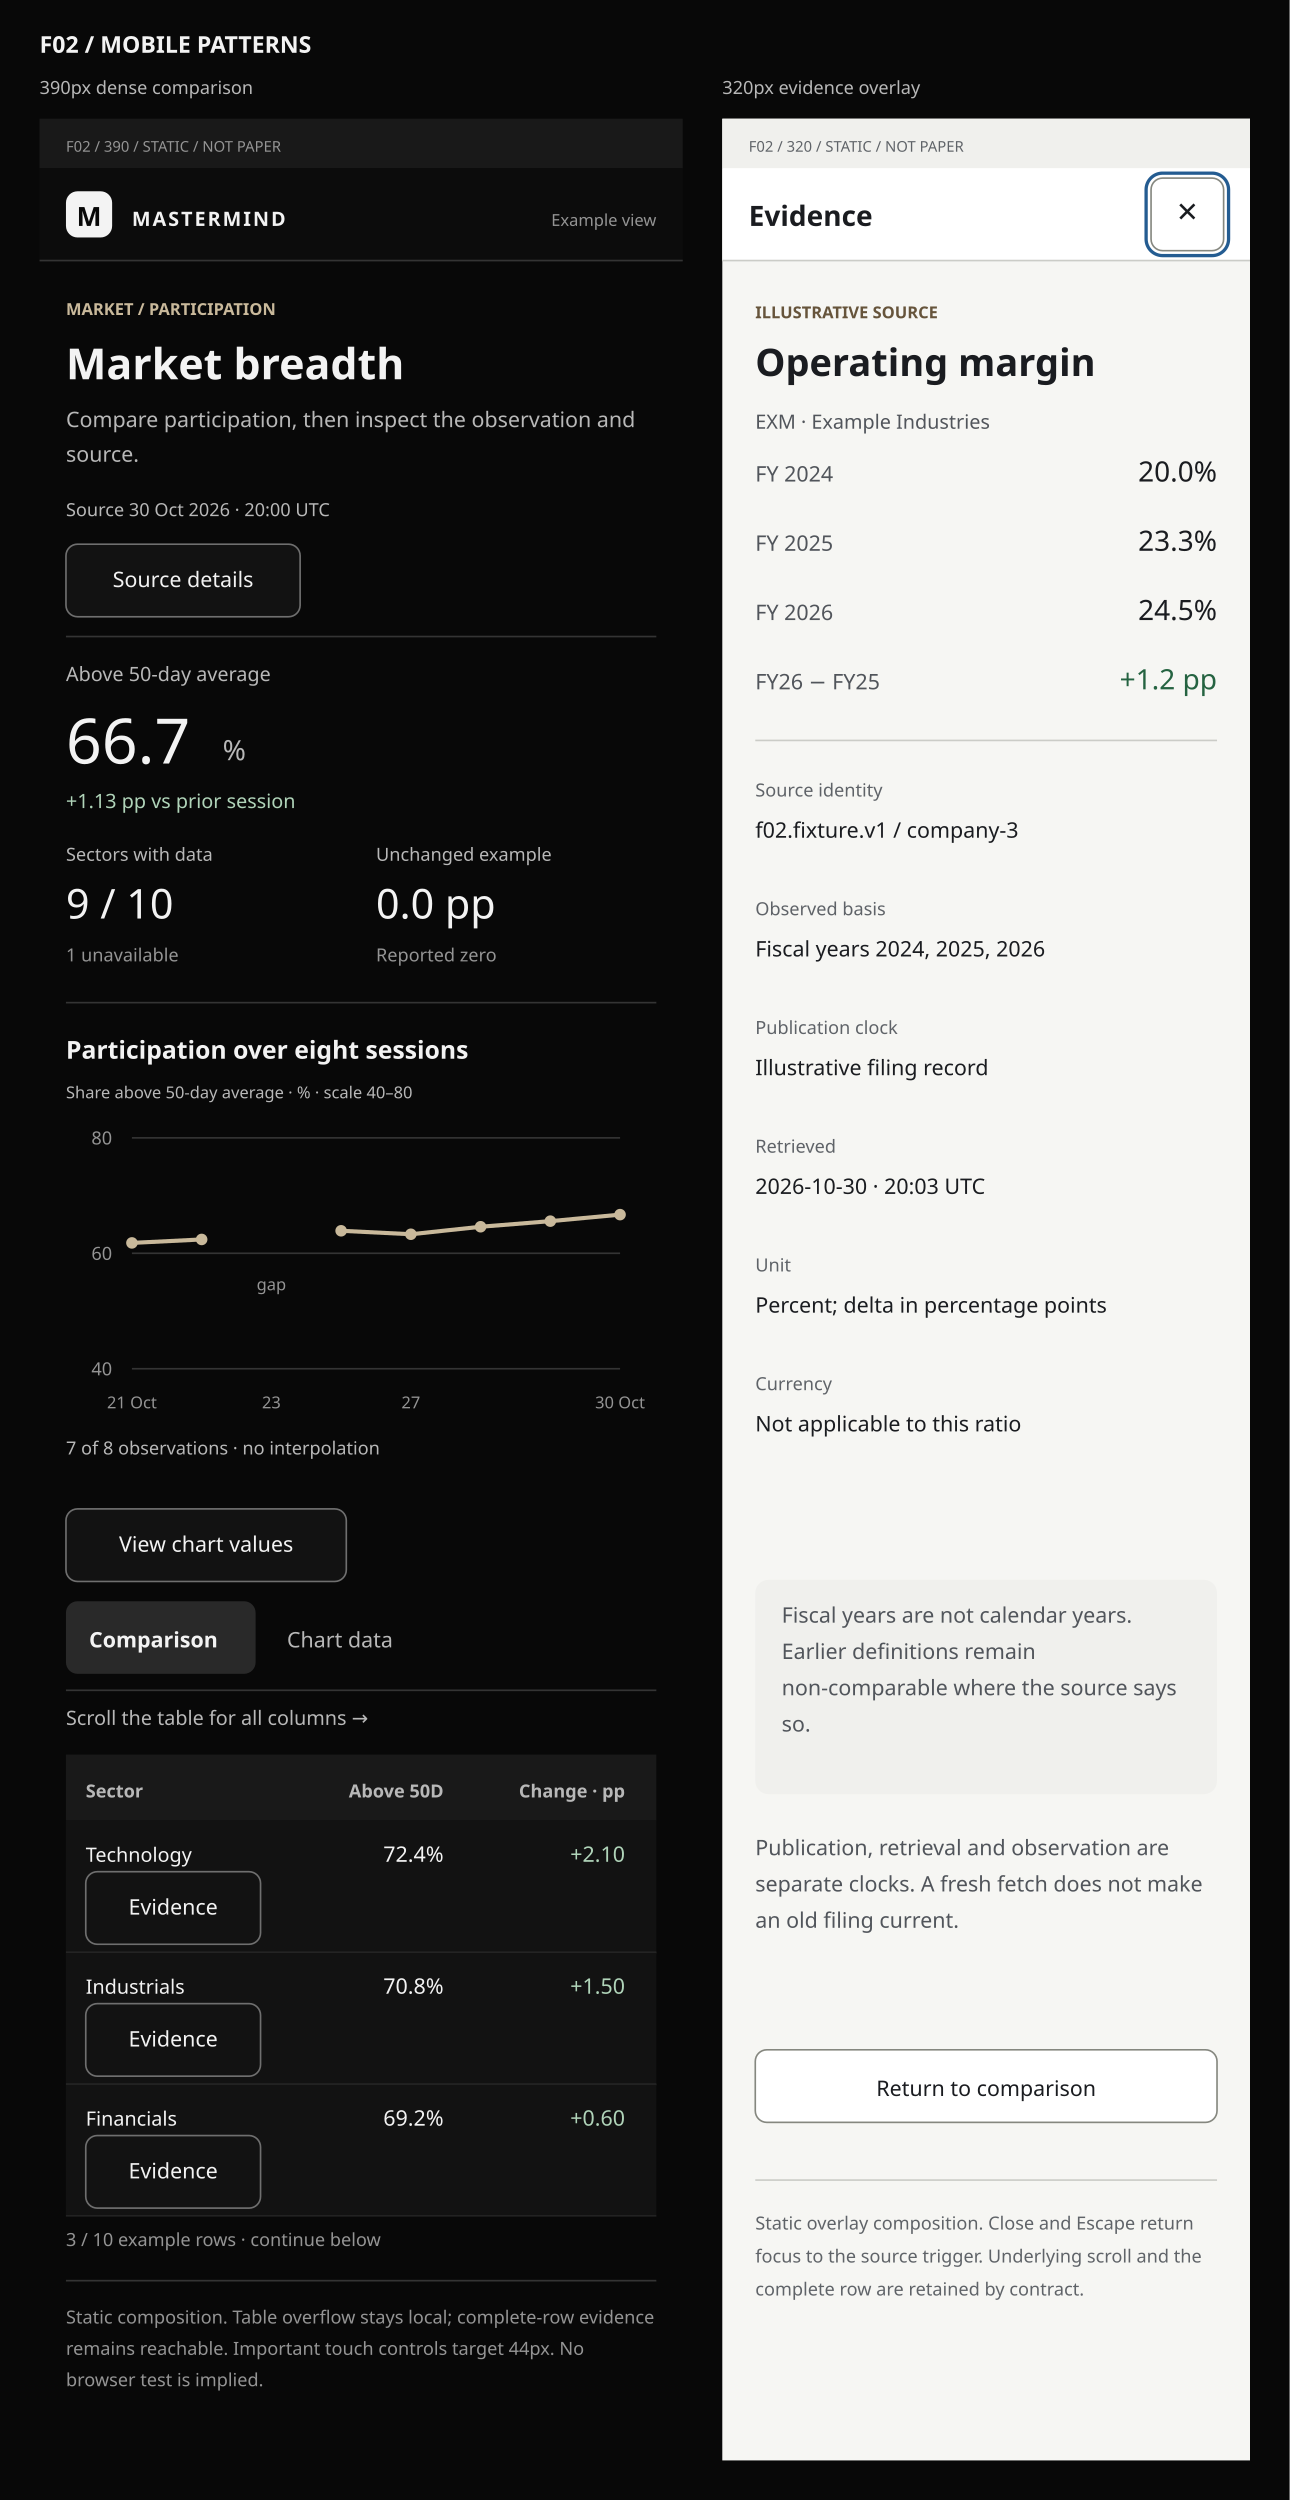
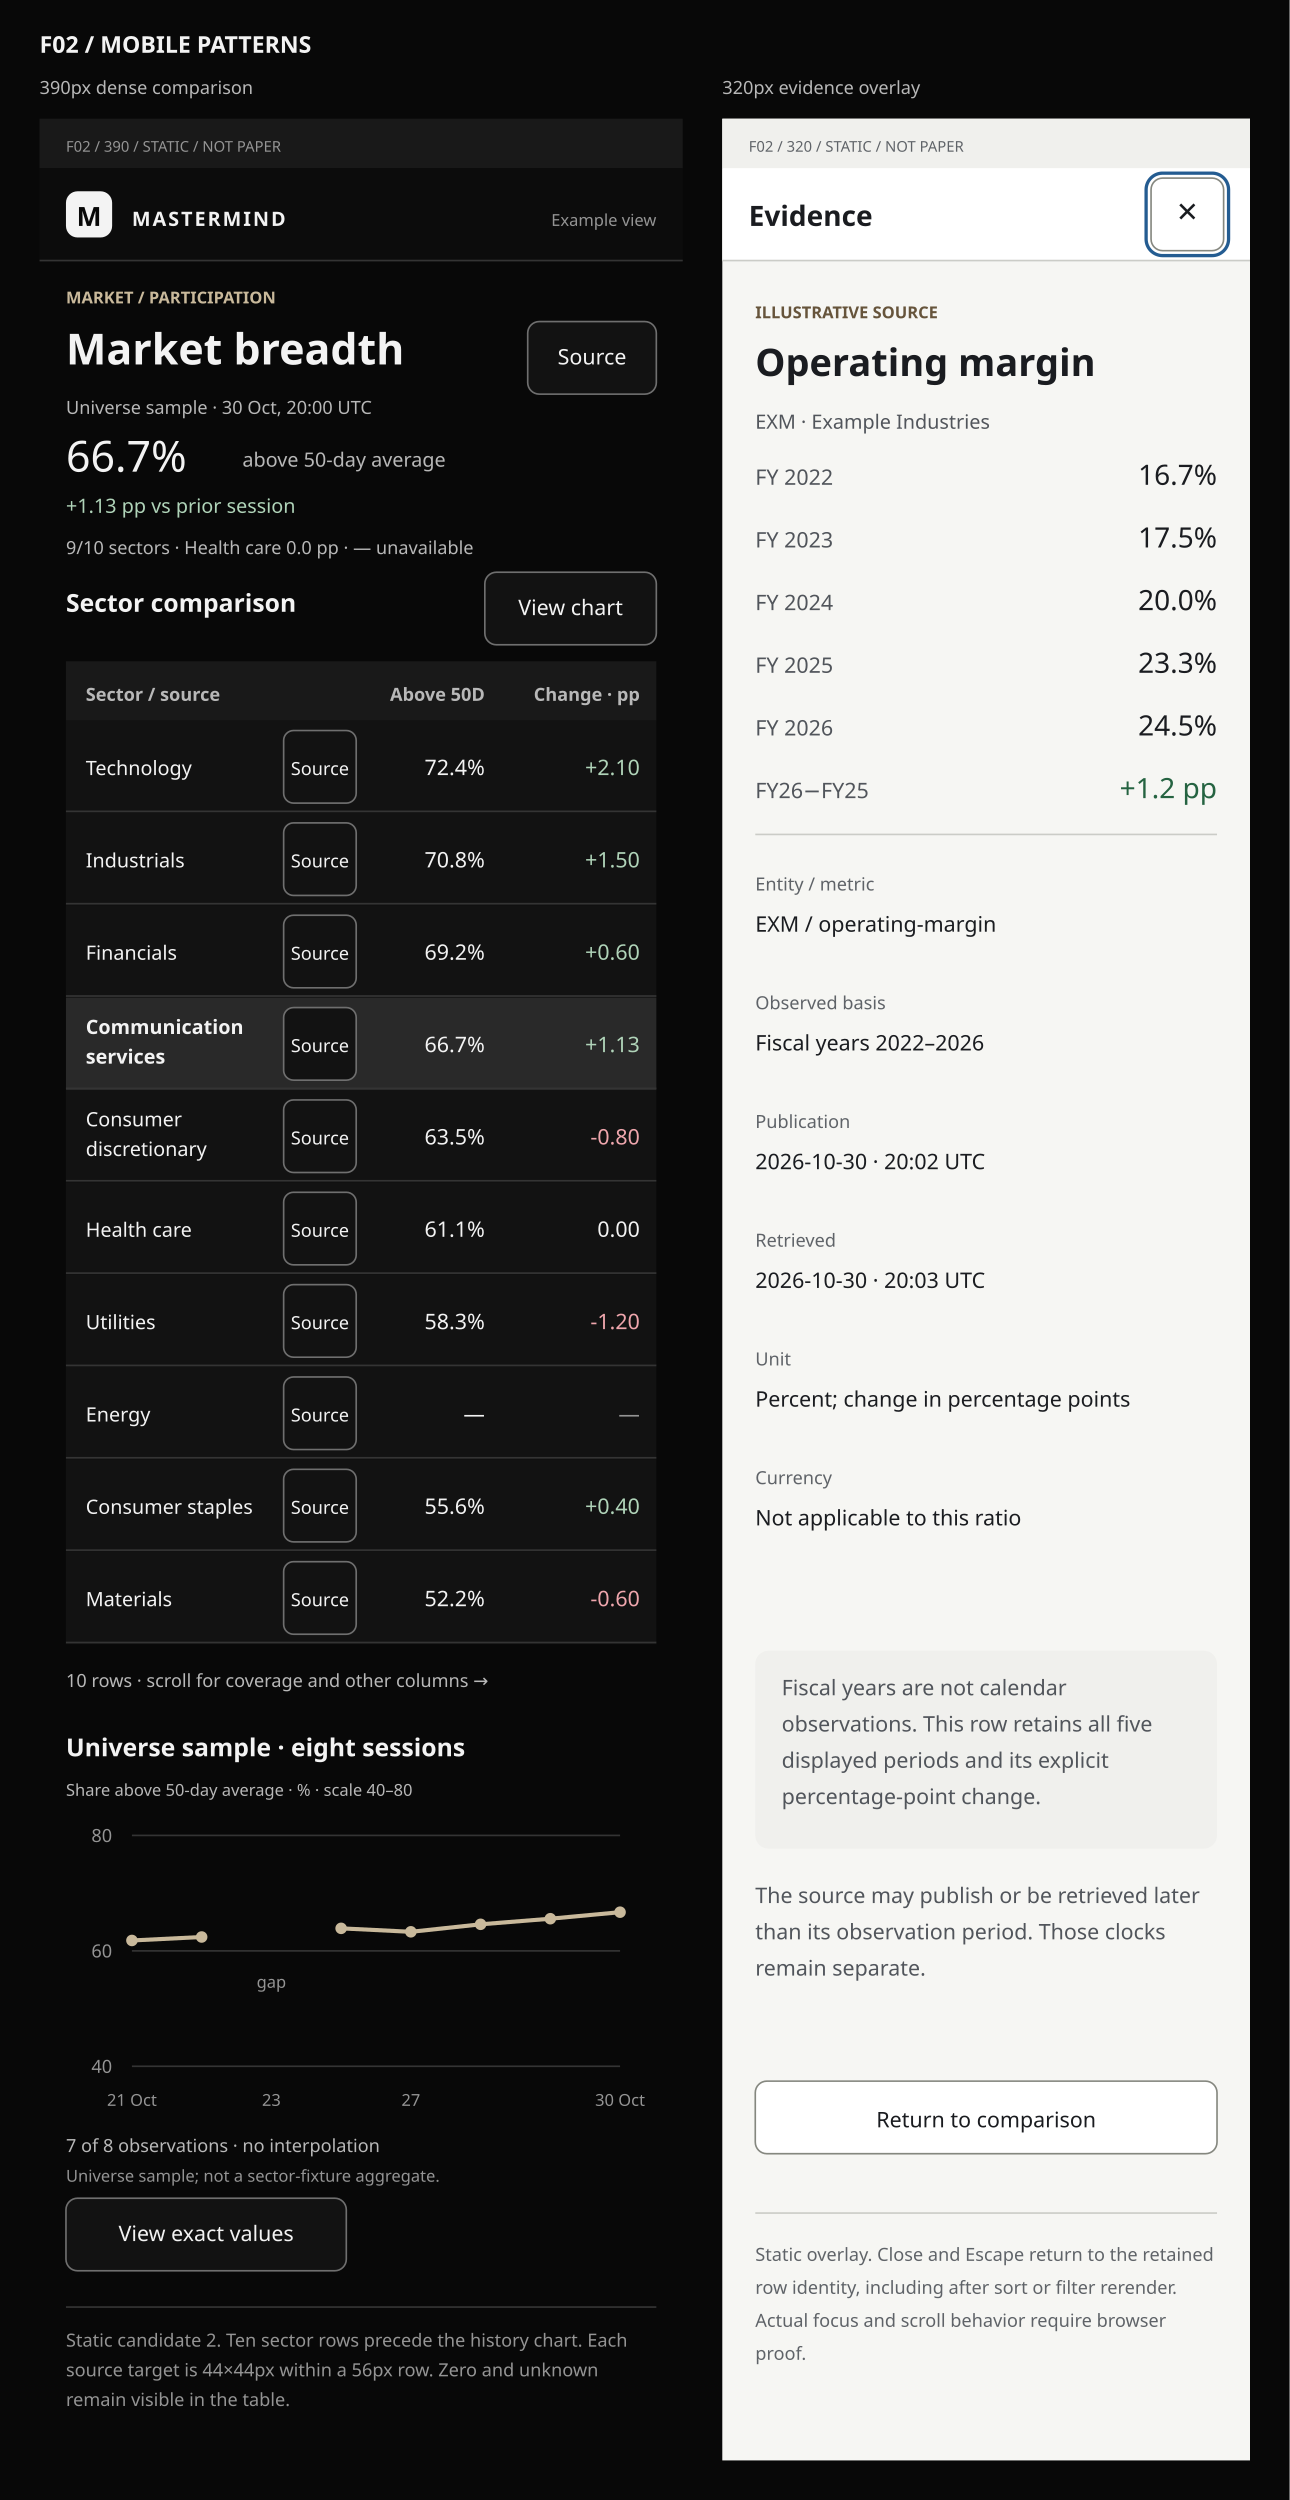
<svg xmlns="http://www.w3.org/2000/svg" width="782" height="1516" viewBox="0 0 782 1516" role="img" aria-labelledby="title desc" lang="en">
  <rect x="0" y="0" width="782" height="1516" rx="0" fill="#080808" />
  <text x="24" y="32" fill="#f3f3f3" font-size="14" font-weight="650" text-anchor="start" font-family="Noto Sans, DejaVu Sans, Arial, sans-serif">F02 / MOBILE PATTERNS</text>
  <text x="24" y="57" fill="#b8b8b8" font-size="11" font-weight="400" text-anchor="start" font-family="Noto Sans, DejaVu Sans, Arial, sans-serif">390px dense comparison</text>
  <text x="438" y="57" fill="#b8b8b8" font-size="11" font-weight="400" text-anchor="start" font-family="Noto Sans, DejaVu Sans, Arial, sans-serif">320px evidence overlay</text>
  <g transform="translate(24,72)">
    <rect x="0" y="0" width="390" height="1420" rx="0" fill="#080808" />
    <rect x="0" y="0" width="390" height="30" rx="0" fill="#191919" />
    <text x="16" y="20" fill="#949494" font-size="9" font-weight="400" text-anchor="start" font-family="Noto Sans, DejaVu Sans, Arial, sans-serif">F02 / 390 / STATIC / NOT PAPER</text>
    <rect x="0" y="30" width="390" height="56" rx="0" fill="#0c0c0c" />
    <rect x="16" y="44" width="28" height="28" rx="7" fill="#f3f3f3" />
    <text x="30" y="65" fill="#080808" font-size="16" font-weight="650" text-anchor="middle" font-family="Noto Sans, DejaVu Sans, Arial, sans-serif">M</text>
    <text x="56" y="65" fill="#f3f3f3" font-size="12" font-weight="650" text-anchor="start" font-family="Noto Sans, DejaVu Sans, Arial, sans-serif" letter-spacing="1.2">MASTERMIND</text>
    <text x="374" y="65" fill="#949494" font-size="10" font-weight="400" text-anchor="end" font-family="Noto Sans, DejaVu Sans, Arial, sans-serif">Example view</text>
    <line x1="0" y1="86" x2="390" y2="86" stroke="#343434" stroke-width="1" />
-     <text x="16" y="119" fill="#c9b99b" font-size="10" font-weight="650" text-anchor="start" font-family="Noto Sans, DejaVu Sans, Arial, sans-serif">MARKET / PARTICIPATION</text>
-     <text x="16" y="158" fill="#f3f3f3" font-size="26" font-weight="650" text-anchor="start" font-family="Noto Sans, DejaVu Sans, Arial, sans-serif">Market breadth</text>
-     <text x="16" y="187" fill="#b8b8b8" font-size="13" font-weight="400" text-anchor="start" font-family="Noto Sans, DejaVu Sans, Arial, sans-serif">Compare participation, then inspect the observation and</text>
-     <text x="16" y="208" fill="#b8b8b8" font-size="13" font-weight="400" text-anchor="start" font-family="Noto Sans, DejaVu Sans, Arial, sans-serif">source.</text>
-     <text x="16" y="241" fill="#b8b8b8" font-size="11" font-weight="400" text-anchor="start" font-family="Noto Sans, DejaVu Sans, Arial, sans-serif">Source  30 Oct 2026 · 20:00 UTC</text>
-     <rect x="16" y="258" width="142" height="44" rx="7" fill="#121212" stroke="#6f6f6f" stroke-width="1" />
-     <text x="87.0" y="284.0" fill="#f3f3f3" font-size="13" font-weight="400" text-anchor="middle" font-family="Noto Sans, DejaVu Sans, Arial, sans-serif">Source details</text>
-     <line x1="16" y1="314" x2="374" y2="314" stroke="#343434" stroke-width="1" />
-     <text x="16" y="341" fill="#b8b8b8" font-size="12" font-weight="400" text-anchor="start" font-family="Noto Sans, DejaVu Sans, Arial, sans-serif">Above 50-day average</text>
-     <text x="16" y="391" fill="#f3f3f3" font-size="38" font-weight="400" text-anchor="start" font-family="Noto Sans, DejaVu Sans, Arial, sans-serif">66.7</text>
-     <text x="111" y="389" fill="#b8b8b8" font-size="17" font-weight="400" text-anchor="start" font-family="Noto Sans, DejaVu Sans, Arial, sans-serif">%</text>
-     <text x="16" y="418" fill="#b0d4b9" font-size="12" font-weight="400" text-anchor="start" font-family="Noto Sans, DejaVu Sans, Arial, sans-serif">+1.13 pp vs prior session</text>
-     <text x="16" y="450" fill="#b8b8b8" font-size="11" font-weight="400" text-anchor="start" font-family="Noto Sans, DejaVu Sans, Arial, sans-serif">Sectors with data</text>
-     <text x="204" y="450" fill="#b8b8b8" font-size="11" font-weight="400" text-anchor="start" font-family="Noto Sans, DejaVu Sans, Arial, sans-serif">Unchanged example</text>
-     <text x="16" y="485" fill="#f3f3f3" font-size="25" font-weight="400" text-anchor="start" font-family="Noto Sans, DejaVu Sans, Arial, sans-serif">9 / 10</text>
-     <text x="204" y="485" fill="#f3f3f3" font-size="25" font-weight="400" text-anchor="start" font-family="Noto Sans, DejaVu Sans, Arial, sans-serif">0.0 pp</text>
-     <text x="16" y="511" fill="#949494" font-size="11" font-weight="400" text-anchor="start" font-family="Noto Sans, DejaVu Sans, Arial, sans-serif">1 unavailable</text>
-     <text x="204" y="511" fill="#949494" font-size="11" font-weight="400" text-anchor="start" font-family="Noto Sans, DejaVu Sans, Arial, sans-serif">Reported zero</text>
-     <line x1="16" y1="536" x2="374" y2="536" stroke="#343434" stroke-width="1" />
-     <text x="16" y="570" fill="#f3f3f3" font-size="15" font-weight="650" text-anchor="start" font-family="Noto Sans, DejaVu Sans, Arial, sans-serif">Participation over eight sessions</text>
-     <text x="16" y="594" fill="#b8b8b8" font-size="10" font-weight="400" text-anchor="start" font-family="Noto Sans, DejaVu Sans, Arial, sans-serif">Share above 50-day average · % · scale 40–80</text>
-     <line x1="56" y1="758.0" x2="352" y2="758.0" stroke="#343434" stroke-width="1" />
-     <text x="44" y="762.0" fill="#949494" font-size="11" font-weight="400" text-anchor="end" font-family="Noto Sans, DejaVu Sans, Arial, sans-serif">40</text>
-     <line x1="56" y1="688.0" x2="352" y2="688.0" stroke="#343434" stroke-width="1" />
-     <text x="44" y="692.0" fill="#949494" font-size="11" font-weight="400" text-anchor="end" font-family="Noto Sans, DejaVu Sans, Arial, sans-serif">60</text>
-     <line x1="56" y1="618.0" x2="352" y2="618.0" stroke="#343434" stroke-width="1" />
-     <text x="44" y="622.0" fill="#949494" font-size="11" font-weight="400" text-anchor="end" font-family="Noto Sans, DejaVu Sans, Arial, sans-serif">80</text>
-     <circle cx="56.0" cy="681.7" r="3.5" fill="#c9b99b" />
-     <line x1="56.0" y1="681.7" x2="98.286" y2="679.6" stroke="#c9b99b" stroke-width="2.5" />
-     <circle cx="98.286" cy="679.6" r="3.5" fill="#c9b99b" />
-     <text x="140.571" y="710.4" fill="#949494" font-size="10" font-weight="400" text-anchor="middle" font-family="Noto Sans, DejaVu Sans, Arial, sans-serif">gap</text>
-     <circle cx="182.857" cy="674.35" r="3.5" fill="#c9b99b" />
-     <line x1="182.857" y1="674.35" x2="225.143" y2="676.45" stroke="#c9b99b" stroke-width="2.5" />
-     <circle cx="225.143" cy="676.45" r="3.5" fill="#c9b99b" />
-     <line x1="225.143" y1="676.45" x2="267.429" y2="671.9" stroke="#c9b99b" stroke-width="2.5" />
-     <circle cx="267.429" cy="671.9" r="3.5" fill="#c9b99b" />
-     <line x1="267.429" y1="671.9" x2="309.714" y2="668.505" stroke="#c9b99b" stroke-width="2.5" />
-     <circle cx="309.714" cy="668.505" r="3.5" fill="#c9b99b" />
-     <line x1="309.714" y1="668.505" x2="352.0" y2="664.55" stroke="#c9b99b" stroke-width="2.5" />
-     <circle cx="352.0" cy="664.55" r="3.5" fill="#c9b99b" />
-     <text x="56.0" y="782" fill="#949494" font-size="10" font-weight="400" text-anchor="middle" font-family="Noto Sans, DejaVu Sans, Arial, sans-serif">21 Oct</text>
-     <text x="140.571" y="782" fill="#949494" font-size="10" font-weight="400" text-anchor="middle" font-family="Noto Sans, DejaVu Sans, Arial, sans-serif">23</text>
-     <text x="225.143" y="782" fill="#949494" font-size="10" font-weight="400" text-anchor="middle" font-family="Noto Sans, DejaVu Sans, Arial, sans-serif">27</text>
-     <text x="352.0" y="782" fill="#949494" font-size="10" font-weight="400" text-anchor="middle" font-family="Noto Sans, DejaVu Sans, Arial, sans-serif">30 Oct</text>
-     <text x="16" y="810" fill="#b8b8b8" font-size="11" font-weight="400" text-anchor="start" font-family="Noto Sans, DejaVu Sans, Arial, sans-serif">7 of 8 observations · no interpolation</text>
-     <rect x="16" y="843" width="170" height="44" rx="7" fill="#121212" stroke="#6f6f6f" stroke-width="1" />
-     <text x="101.0" y="869.0" fill="#f3f3f3" font-size="13" font-weight="400" text-anchor="middle" font-family="Noto Sans, DejaVu Sans, Arial, sans-serif">View chart values</text>
-     <rect x="16" y="899" width="115" height="44" rx="7" fill="#292929" />
-     <text x="30" y="927.0" fill="#f3f3f3" font-size="13" font-weight="650" text-anchor="start" font-family="Noto Sans, DejaVu Sans, Arial, sans-serif">Comparison</text>
-     <text x="150" y="927.0" fill="#b8b8b8" font-size="13" font-weight="400" text-anchor="start" font-family="Noto Sans, DejaVu Sans, Arial, sans-serif">Chart data</text>
-     <line x1="16" y1="953" x2="374" y2="953" stroke="#343434" stroke-width="1" />
-     <text x="16" y="974" fill="#b8b8b8" font-size="12" font-weight="400" text-anchor="start" font-family="Noto Sans, DejaVu Sans, Arial, sans-serif">Scroll the table for all columns →</text>
+     <text x="16" y="112" fill="#c9b99b" font-size="10" font-weight="650" text-anchor="start" font-family="Noto Sans, DejaVu Sans, Arial, sans-serif">MARKET / PARTICIPATION</text>
+     <text x="16" y="149" fill="#f3f3f3" font-size="26" font-weight="650" text-anchor="start" font-family="Noto Sans, DejaVu Sans, Arial, sans-serif">Market breadth</text>
+     <rect x="296" y="123" width="78" height="44" rx="7" fill="#121212" stroke="#6f6f6f" stroke-width="1" />
+     <text x="335.0" y="149.0" fill="#f3f3f3" font-size="13" font-weight="400" text-anchor="middle" font-family="Noto Sans, DejaVu Sans, Arial, sans-serif">Source</text>
+     <text x="16" y="179" fill="#b8b8b8" font-size="11" font-weight="400" text-anchor="start" font-family="Noto Sans, DejaVu Sans, Arial, sans-serif">Universe sample · 30 Oct, 20:00 UTC</text>
+     <text x="16" y="214" fill="#f3f3f3" font-size="26" font-weight="400" text-anchor="start" font-family="Noto Sans, DejaVu Sans, Arial, sans-serif">66.7%</text>
+     <text x="123" y="211" fill="#b8b8b8" font-size="12" font-weight="400" text-anchor="start" font-family="Noto Sans, DejaVu Sans, Arial, sans-serif">above 50-day average</text>
+     <text x="16" y="239" fill="#b0d4b9" font-size="12" font-weight="400" text-anchor="start" font-family="Noto Sans, DejaVu Sans, Arial, sans-serif">+1.13 pp vs prior session</text>
+     <text x="16" y="264" fill="#b8b8b8" font-size="11" font-weight="400" text-anchor="start" font-family="Noto Sans, DejaVu Sans, Arial, sans-serif">9/10 sectors · Health care 0.0 pp · — unavailable</text>
+     <text x="16" y="299" fill="#f3f3f3" font-size="15" font-weight="650" text-anchor="start" font-family="Noto Sans, DejaVu Sans, Arial, sans-serif">Sector comparison</text>
+     <rect x="270" y="275" width="104" height="44" rx="7" fill="#121212" stroke="#6f6f6f" stroke-width="1" />
+     <text x="322.0" y="301.0" fill="#f3f3f3" font-size="13" font-weight="400" text-anchor="middle" font-family="Noto Sans, DejaVu Sans, Arial, sans-serif">View chart</text>
    <defs>
      <clipPath id="clip-1">
-         <rect x="16" y="992" width="358" height="280" />
+         <rect x="16" y="329" width="358" height="596" />
      </clipPath>
    </defs>
    <g clip-path="url(#clip-1)">
-       <rect x="16" y="992" width="650" height="40" rx="0" fill="#191919" />
-       <text x="28" y="1018" fill="#b8b8b8" font-size="11" font-weight="650" text-anchor="start" font-family="Noto Sans, DejaVu Sans, Arial, sans-serif">Sector</text>
-       <text x="245" y="1018" fill="#b8b8b8" font-size="11" font-weight="650" text-anchor="end" font-family="Noto Sans, DejaVu Sans, Arial, sans-serif">Above 50D</text>
-       <text x="355" y="1018" fill="#b8b8b8" font-size="11" font-weight="650" text-anchor="end" font-family="Noto Sans, DejaVu Sans, Arial, sans-serif">Change · pp</text>
-       <rect x="16" y="1032" width="650" height="80" rx="0" fill="#121212" />
-       <line x1="16" y1="1112" x2="666" y2="1112" stroke="#343434" stroke-width="1" />
-       <text x="28" y="1057" fill="#f3f3f3" font-size="12" font-weight="400" text-anchor="start" font-family="Noto Sans, DejaVu Sans, Arial, sans-serif">Technology</text>
-       <text x="245" y="1057" fill="#f3f3f3" font-size="13" font-weight="400" text-anchor="end" font-family="Noto Sans, DejaVu Sans, Arial, sans-serif">72.4%</text>
-       <text x="355" y="1057" fill="#b0d4b9" font-size="13" font-weight="400" text-anchor="end" font-family="Noto Sans, DejaVu Sans, Arial, sans-serif">+2.10</text>
-       <rect x="28" y="1063" width="106" height="44" rx="7" fill="#121212" stroke="#6f6f6f" stroke-width="1" />
-       <text x="81.0" y="1089.0" fill="#f3f3f3" font-size="13" font-weight="400" text-anchor="middle" font-family="Noto Sans, DejaVu Sans, Arial, sans-serif">Evidence</text>
-       <rect x="16" y="1112" width="650" height="80" rx="0" fill="#121212" />
-       <line x1="16" y1="1192" x2="666" y2="1192" stroke="#343434" stroke-width="1" />
-       <text x="28" y="1137" fill="#f3f3f3" font-size="12" font-weight="400" text-anchor="start" font-family="Noto Sans, DejaVu Sans, Arial, sans-serif">Industrials</text>
-       <text x="245" y="1137" fill="#f3f3f3" font-size="13" font-weight="400" text-anchor="end" font-family="Noto Sans, DejaVu Sans, Arial, sans-serif">70.8%</text>
-       <text x="355" y="1137" fill="#b0d4b9" font-size="13" font-weight="400" text-anchor="end" font-family="Noto Sans, DejaVu Sans, Arial, sans-serif">+1.50</text>
-       <rect x="28" y="1143" width="106" height="44" rx="7" fill="#121212" stroke="#6f6f6f" stroke-width="1" />
-       <text x="81.0" y="1169.0" fill="#f3f3f3" font-size="13" font-weight="400" text-anchor="middle" font-family="Noto Sans, DejaVu Sans, Arial, sans-serif">Evidence</text>
-       <rect x="16" y="1192" width="650" height="80" rx="0" fill="#121212" />
-       <line x1="16" y1="1272" x2="666" y2="1272" stroke="#343434" stroke-width="1" />
-       <text x="28" y="1217" fill="#f3f3f3" font-size="12" font-weight="400" text-anchor="start" font-family="Noto Sans, DejaVu Sans, Arial, sans-serif">Financials</text>
-       <text x="245" y="1217" fill="#f3f3f3" font-size="13" font-weight="400" text-anchor="end" font-family="Noto Sans, DejaVu Sans, Arial, sans-serif">69.2%</text>
-       <text x="355" y="1217" fill="#b0d4b9" font-size="13" font-weight="400" text-anchor="end" font-family="Noto Sans, DejaVu Sans, Arial, sans-serif">+0.60</text>
-       <rect x="28" y="1223" width="106" height="44" rx="7" fill="#121212" stroke="#6f6f6f" stroke-width="1" />
-       <text x="81.0" y="1249.0" fill="#f3f3f3" font-size="13" font-weight="400" text-anchor="middle" font-family="Noto Sans, DejaVu Sans, Arial, sans-serif">Evidence</text>
+       <rect x="16" y="329" width="650" height="36" rx="0" fill="#191919" />
+       <text x="28" y="353" fill="#b8b8b8" font-size="11" font-weight="650" text-anchor="start" font-family="Noto Sans, DejaVu Sans, Arial, sans-serif">Sector / source</text>
+       <text x="270" y="353" fill="#b8b8b8" font-size="11" font-weight="650" text-anchor="end" font-family="Noto Sans, DejaVu Sans, Arial, sans-serif">Above 50D</text>
+       <text x="364" y="353" fill="#b8b8b8" font-size="11" font-weight="650" text-anchor="end" font-family="Noto Sans, DejaVu Sans, Arial, sans-serif">Change · pp</text>
+       <rect x="16" y="365" width="650" height="56" rx="0" fill="#121212" />
+       <line x1="16" y1="420" x2="666" y2="420" stroke="#343434" stroke-width="1" />
+       <text x="28" y="398" fill="#f3f3f3" font-size="12" font-weight="400" text-anchor="start" font-family="Noto Sans, DejaVu Sans, Arial, sans-serif">Technology</text>
+       <rect x="148" y="371" width="44" height="44" rx="6" fill="#121212" stroke="#6f6f6f" stroke-width="1" />
+       <text x="170" y="398" fill="#f3f3f3" font-size="11" font-weight="400" text-anchor="middle" font-family="Noto Sans, DejaVu Sans, Arial, sans-serif">Source</text>
+       <text x="270" y="398" fill="#f3f3f3" font-size="13" font-weight="400" text-anchor="end" font-family="Noto Sans, DejaVu Sans, Arial, sans-serif">72.4%</text>
+       <text x="364" y="398" fill="#b0d4b9" font-size="13" font-weight="400" text-anchor="end" font-family="Noto Sans, DejaVu Sans, Arial, sans-serif">+2.10</text>
+       <rect x="16" y="421" width="650" height="56" rx="0" fill="#121212" />
+       <line x1="16" y1="476" x2="666" y2="476" stroke="#343434" stroke-width="1" />
+       <text x="28" y="454" fill="#f3f3f3" font-size="12" font-weight="400" text-anchor="start" font-family="Noto Sans, DejaVu Sans, Arial, sans-serif">Industrials</text>
+       <rect x="148" y="427" width="44" height="44" rx="6" fill="#121212" stroke="#6f6f6f" stroke-width="1" />
+       <text x="170" y="454" fill="#f3f3f3" font-size="11" font-weight="400" text-anchor="middle" font-family="Noto Sans, DejaVu Sans, Arial, sans-serif">Source</text>
+       <text x="270" y="454" fill="#f3f3f3" font-size="13" font-weight="400" text-anchor="end" font-family="Noto Sans, DejaVu Sans, Arial, sans-serif">70.8%</text>
+       <text x="364" y="454" fill="#b0d4b9" font-size="13" font-weight="400" text-anchor="end" font-family="Noto Sans, DejaVu Sans, Arial, sans-serif">+1.50</text>
+       <rect x="16" y="477" width="650" height="56" rx="0" fill="#121212" />
+       <line x1="16" y1="532" x2="666" y2="532" stroke="#343434" stroke-width="1" />
+       <text x="28" y="510" fill="#f3f3f3" font-size="12" font-weight="400" text-anchor="start" font-family="Noto Sans, DejaVu Sans, Arial, sans-serif">Financials</text>
+       <rect x="148" y="483" width="44" height="44" rx="6" fill="#121212" stroke="#6f6f6f" stroke-width="1" />
+       <text x="170" y="510" fill="#f3f3f3" font-size="11" font-weight="400" text-anchor="middle" font-family="Noto Sans, DejaVu Sans, Arial, sans-serif">Source</text>
+       <text x="270" y="510" fill="#f3f3f3" font-size="13" font-weight="400" text-anchor="end" font-family="Noto Sans, DejaVu Sans, Arial, sans-serif">69.2%</text>
+       <text x="364" y="510" fill="#b0d4b9" font-size="13" font-weight="400" text-anchor="end" font-family="Noto Sans, DejaVu Sans, Arial, sans-serif">+0.60</text>
+       <rect x="16" y="533" width="650" height="56" rx="0" fill="#292929" />
+       <line x1="16" y1="588" x2="666" y2="588" stroke="#343434" stroke-width="1" />
+       <text x="28" y="555" fill="#f3f3f3" font-size="12" font-weight="650" text-anchor="start" font-family="Noto Sans, DejaVu Sans, Arial, sans-serif">Communication</text>
+       <text x="28" y="573" fill="#f3f3f3" font-size="12" font-weight="650" text-anchor="start" font-family="Noto Sans, DejaVu Sans, Arial, sans-serif">services</text>
+       <rect x="148" y="539" width="44" height="44" rx="6" fill="#121212" stroke="#6f6f6f" stroke-width="1" />
+       <text x="170" y="566" fill="#f3f3f3" font-size="11" font-weight="400" text-anchor="middle" font-family="Noto Sans, DejaVu Sans, Arial, sans-serif">Source</text>
+       <text x="270" y="566" fill="#f3f3f3" font-size="13" font-weight="400" text-anchor="end" font-family="Noto Sans, DejaVu Sans, Arial, sans-serif">66.7%</text>
+       <text x="364" y="566" fill="#b0d4b9" font-size="13" font-weight="400" text-anchor="end" font-family="Noto Sans, DejaVu Sans, Arial, sans-serif">+1.13</text>
+       <rect x="16" y="589" width="650" height="56" rx="0" fill="#121212" />
+       <line x1="16" y1="644" x2="666" y2="644" stroke="#343434" stroke-width="1" />
+       <text x="28" y="611" fill="#f3f3f3" font-size="12" font-weight="400" text-anchor="start" font-family="Noto Sans, DejaVu Sans, Arial, sans-serif">Consumer</text>
+       <text x="28" y="629" fill="#f3f3f3" font-size="12" font-weight="400" text-anchor="start" font-family="Noto Sans, DejaVu Sans, Arial, sans-serif">discretionary</text>
+       <rect x="148" y="595" width="44" height="44" rx="6" fill="#121212" stroke="#6f6f6f" stroke-width="1" />
+       <text x="170" y="622" fill="#f3f3f3" font-size="11" font-weight="400" text-anchor="middle" font-family="Noto Sans, DejaVu Sans, Arial, sans-serif">Source</text>
+       <text x="270" y="622" fill="#f3f3f3" font-size="13" font-weight="400" text-anchor="end" font-family="Noto Sans, DejaVu Sans, Arial, sans-serif">63.5%</text>
+       <text x="364" y="622" fill="#efa6ad" font-size="13" font-weight="400" text-anchor="end" font-family="Noto Sans, DejaVu Sans, Arial, sans-serif">-0.80</text>
+       <rect x="16" y="645" width="650" height="56" rx="0" fill="#121212" />
+       <line x1="16" y1="700" x2="666" y2="700" stroke="#343434" stroke-width="1" />
+       <text x="28" y="678" fill="#f3f3f3" font-size="12" font-weight="400" text-anchor="start" font-family="Noto Sans, DejaVu Sans, Arial, sans-serif">Health care</text>
+       <rect x="148" y="651" width="44" height="44" rx="6" fill="#121212" stroke="#6f6f6f" stroke-width="1" />
+       <text x="170" y="678" fill="#f3f3f3" font-size="11" font-weight="400" text-anchor="middle" font-family="Noto Sans, DejaVu Sans, Arial, sans-serif">Source</text>
+       <text x="270" y="678" fill="#f3f3f3" font-size="13" font-weight="400" text-anchor="end" font-family="Noto Sans, DejaVu Sans, Arial, sans-serif">61.1%</text>
+       <text x="364" y="678" fill="#f3f3f3" font-size="13" font-weight="400" text-anchor="end" font-family="Noto Sans, DejaVu Sans, Arial, sans-serif">0.00</text>
+       <rect x="16" y="701" width="650" height="56" rx="0" fill="#121212" />
+       <line x1="16" y1="756" x2="666" y2="756" stroke="#343434" stroke-width="1" />
+       <text x="28" y="734" fill="#f3f3f3" font-size="12" font-weight="400" text-anchor="start" font-family="Noto Sans, DejaVu Sans, Arial, sans-serif">Utilities</text>
+       <rect x="148" y="707" width="44" height="44" rx="6" fill="#121212" stroke="#6f6f6f" stroke-width="1" />
+       <text x="170" y="734" fill="#f3f3f3" font-size="11" font-weight="400" text-anchor="middle" font-family="Noto Sans, DejaVu Sans, Arial, sans-serif">Source</text>
+       <text x="270" y="734" fill="#f3f3f3" font-size="13" font-weight="400" text-anchor="end" font-family="Noto Sans, DejaVu Sans, Arial, sans-serif">58.3%</text>
+       <text x="364" y="734" fill="#efa6ad" font-size="13" font-weight="400" text-anchor="end" font-family="Noto Sans, DejaVu Sans, Arial, sans-serif">-1.20</text>
+       <rect x="16" y="757" width="650" height="56" rx="0" fill="#121212" />
+       <line x1="16" y1="812" x2="666" y2="812" stroke="#343434" stroke-width="1" />
+       <text x="28" y="790" fill="#f3f3f3" font-size="12" font-weight="400" text-anchor="start" font-family="Noto Sans, DejaVu Sans, Arial, sans-serif">Energy</text>
+       <rect x="148" y="763" width="44" height="44" rx="6" fill="#121212" stroke="#6f6f6f" stroke-width="1" />
+       <text x="170" y="790" fill="#f3f3f3" font-size="11" font-weight="400" text-anchor="middle" font-family="Noto Sans, DejaVu Sans, Arial, sans-serif">Source</text>
+       <text x="270" y="790" fill="#f3f3f3" font-size="13" font-weight="400" text-anchor="end" font-family="Noto Sans, DejaVu Sans, Arial, sans-serif">—</text>
+       <text x="364" y="790" fill="#949494" font-size="13" font-weight="400" text-anchor="end" font-family="Noto Sans, DejaVu Sans, Arial, sans-serif">—</text>
+       <rect x="16" y="813" width="650" height="56" rx="0" fill="#121212" />
+       <line x1="16" y1="868" x2="666" y2="868" stroke="#343434" stroke-width="1" />
+       <text x="28" y="846" fill="#f3f3f3" font-size="12" font-weight="400" text-anchor="start" font-family="Noto Sans, DejaVu Sans, Arial, sans-serif">Consumer staples</text>
+       <rect x="148" y="819" width="44" height="44" rx="6" fill="#121212" stroke="#6f6f6f" stroke-width="1" />
+       <text x="170" y="846" fill="#f3f3f3" font-size="11" font-weight="400" text-anchor="middle" font-family="Noto Sans, DejaVu Sans, Arial, sans-serif">Source</text>
+       <text x="270" y="846" fill="#f3f3f3" font-size="13" font-weight="400" text-anchor="end" font-family="Noto Sans, DejaVu Sans, Arial, sans-serif">55.6%</text>
+       <text x="364" y="846" fill="#b0d4b9" font-size="13" font-weight="400" text-anchor="end" font-family="Noto Sans, DejaVu Sans, Arial, sans-serif">+0.40</text>
+       <rect x="16" y="869" width="650" height="56" rx="0" fill="#121212" />
+       <line x1="16" y1="924" x2="666" y2="924" stroke="#343434" stroke-width="1" />
+       <text x="28" y="902" fill="#f3f3f3" font-size="12" font-weight="400" text-anchor="start" font-family="Noto Sans, DejaVu Sans, Arial, sans-serif">Materials</text>
+       <rect x="148" y="875" width="44" height="44" rx="6" fill="#121212" stroke="#6f6f6f" stroke-width="1" />
+       <text x="170" y="902" fill="#f3f3f3" font-size="11" font-weight="400" text-anchor="middle" font-family="Noto Sans, DejaVu Sans, Arial, sans-serif">Source</text>
+       <text x="270" y="902" fill="#f3f3f3" font-size="13" font-weight="400" text-anchor="end" font-family="Noto Sans, DejaVu Sans, Arial, sans-serif">52.2%</text>
+       <text x="364" y="902" fill="#efa6ad" font-size="13" font-weight="400" text-anchor="end" font-family="Noto Sans, DejaVu Sans, Arial, sans-serif">-0.60</text>
    </g>
-     <text x="16" y="1290" fill="#949494" font-size="11" font-weight="400" text-anchor="start" font-family="Noto Sans, DejaVu Sans, Arial, sans-serif">3 / 10 example rows · continue below</text>
-     <line x1="16" y1="1311" x2="374" y2="1311" stroke="#343434" stroke-width="1" />
-     <text x="16" y="1337" fill="#949494" font-size="11" font-weight="400" text-anchor="start" font-family="Noto Sans, DejaVu Sans, Arial, sans-serif">Static composition. Table overflow stays local; complete-row evidence</text>
-     <text x="16" y="1356" fill="#949494" font-size="11" font-weight="400" text-anchor="start" font-family="Noto Sans, DejaVu Sans, Arial, sans-serif">remains reachable. Important touch controls target 44px. No</text>
-     <text x="16" y="1375" fill="#949494" font-size="11" font-weight="400" text-anchor="start" font-family="Noto Sans, DejaVu Sans, Arial, sans-serif">browser test is implied.</text>
+     <text x="16" y="951" fill="#b8b8b8" font-size="11" font-weight="400" text-anchor="start" font-family="Noto Sans, DejaVu Sans, Arial, sans-serif">10 rows · scroll for coverage and other columns →</text>
+     <text x="16" y="993" fill="#f3f3f3" font-size="15" font-weight="650" text-anchor="start" font-family="Noto Sans, DejaVu Sans, Arial, sans-serif">Universe sample · eight sessions</text>
+     <text x="16" y="1017" fill="#b8b8b8" font-size="10" font-weight="400" text-anchor="start" font-family="Noto Sans, DejaVu Sans, Arial, sans-serif">Share above 50-day average · % · scale 40–80</text>
+     <line x1="56" y1="1181.0" x2="352" y2="1181.0" stroke="#343434" stroke-width="1" />
+     <text x="44" y="1185.0" fill="#949494" font-size="11" font-weight="400" text-anchor="end" font-family="Noto Sans, DejaVu Sans, Arial, sans-serif">40</text>
+     <line x1="56" y1="1111.0" x2="352" y2="1111.0" stroke="#343434" stroke-width="1" />
+     <text x="44" y="1115.0" fill="#949494" font-size="11" font-weight="400" text-anchor="end" font-family="Noto Sans, DejaVu Sans, Arial, sans-serif">60</text>
+     <line x1="56" y1="1041.0" x2="352" y2="1041.0" stroke="#343434" stroke-width="1" />
+     <text x="44" y="1045.0" fill="#949494" font-size="11" font-weight="400" text-anchor="end" font-family="Noto Sans, DejaVu Sans, Arial, sans-serif">80</text>
+     <circle cx="56.0" cy="1104.7" r="3.5" fill="#c9b99b" />
+     <line x1="56.0" y1="1104.7" x2="98.286" y2="1102.6" stroke="#c9b99b" stroke-width="2.5" />
+     <circle cx="98.286" cy="1102.6" r="3.5" fill="#c9b99b" />
+     <text x="140.571" y="1133.4" fill="#949494" font-size="10" font-weight="400" text-anchor="middle" font-family="Noto Sans, DejaVu Sans, Arial, sans-serif">gap</text>
+     <circle cx="182.857" cy="1097.35" r="3.5" fill="#c9b99b" />
+     <line x1="182.857" y1="1097.35" x2="225.143" y2="1099.45" stroke="#c9b99b" stroke-width="2.5" />
+     <circle cx="225.143" cy="1099.45" r="3.5" fill="#c9b99b" />
+     <line x1="225.143" y1="1099.45" x2="267.429" y2="1094.9" stroke="#c9b99b" stroke-width="2.5" />
+     <circle cx="267.429" cy="1094.9" r="3.5" fill="#c9b99b" />
+     <line x1="267.429" y1="1094.9" x2="309.714" y2="1091.505" stroke="#c9b99b" stroke-width="2.5" />
+     <circle cx="309.714" cy="1091.505" r="3.5" fill="#c9b99b" />
+     <line x1="309.714" y1="1091.505" x2="352.0" y2="1087.55" stroke="#c9b99b" stroke-width="2.5" />
+     <circle cx="352.0" cy="1087.55" r="3.5" fill="#c9b99b" />
+     <text x="56.0" y="1205" fill="#949494" font-size="10" font-weight="400" text-anchor="middle" font-family="Noto Sans, DejaVu Sans, Arial, sans-serif">21 Oct</text>
+     <text x="140.571" y="1205" fill="#949494" font-size="10" font-weight="400" text-anchor="middle" font-family="Noto Sans, DejaVu Sans, Arial, sans-serif">23</text>
+     <text x="225.143" y="1205" fill="#949494" font-size="10" font-weight="400" text-anchor="middle" font-family="Noto Sans, DejaVu Sans, Arial, sans-serif">27</text>
+     <text x="352.0" y="1205" fill="#949494" font-size="10" font-weight="400" text-anchor="middle" font-family="Noto Sans, DejaVu Sans, Arial, sans-serif">30 Oct</text>
+     <text x="16" y="1233" fill="#b8b8b8" font-size="11" font-weight="400" text-anchor="start" font-family="Noto Sans, DejaVu Sans, Arial, sans-serif">7 of 8 observations · no interpolation</text>
+     <text x="16" y="1251" fill="#949494" font-size="10" font-weight="400" text-anchor="start" font-family="Noto Sans, DejaVu Sans, Arial, sans-serif">Universe sample; not a sector-fixture aggregate.</text>
+     <rect x="16" y="1261" width="170" height="44" rx="7" fill="#121212" stroke="#6f6f6f" stroke-width="1" />
+     <text x="101.0" y="1287.0" fill="#f3f3f3" font-size="13" font-weight="400" text-anchor="middle" font-family="Noto Sans, DejaVu Sans, Arial, sans-serif">View exact values</text>
+     <line x1="16" y1="1327" x2="374" y2="1327" stroke="#343434" stroke-width="1" />
+     <text x="16" y="1351" fill="#949494" font-size="11" font-weight="400" text-anchor="start" font-family="Noto Sans, DejaVu Sans, Arial, sans-serif">Static candidate 2. Ten sector rows precede the history chart. Each</text>
+     <text x="16" y="1369" fill="#949494" font-size="11" font-weight="400" text-anchor="start" font-family="Noto Sans, DejaVu Sans, Arial, sans-serif">source target is 44×44px within a 56px row. Zero and unknown</text>
+     <text x="16" y="1387" fill="#949494" font-size="11" font-weight="400" text-anchor="start" font-family="Noto Sans, DejaVu Sans, Arial, sans-serif">remain visible in the table.</text>
  </g>
  <g transform="translate(438,72)">
    <rect x="0" y="0" width="320" height="1420" rx="0" fill="#f6f6f3" />
    <rect x="0" y="0" width="320" height="30" rx="0" fill="#f0f0ed" />
    <text x="16" y="20" fill="#5f6368" font-size="9" font-weight="400" text-anchor="start" font-family="Noto Sans, DejaVu Sans, Arial, sans-serif">F02 / 320 / STATIC / NOT PAPER</text>
    <rect x="0" y="30" width="320" height="56" rx="0" fill="#fff" />
    <text x="16" y="65" fill="#1a1c20" font-size="17" font-weight="650" text-anchor="start" font-family="Noto Sans, DejaVu Sans, Arial, sans-serif">Evidence</text>
    <rect x="260" y="36" width="44" height="44" rx="7" fill="#fff" stroke="#85877f" stroke-width="1" />
    <rect x="257" y="33" width="50" height="50" rx="10" fill="none" stroke="#245c91" stroke-width="2" />
    <text x="282" y="64" fill="#1a1c20" font-size="22" font-weight="400" text-anchor="middle" font-family="Noto Sans, DejaVu Sans, Arial, sans-serif">×</text>
    <line x1="0" y1="86" x2="320" y2="86" stroke="#cbccc7" stroke-width="1" />
    <text x="20" y="121" fill="#66543b" font-size="10" font-weight="650" text-anchor="start" font-family="Noto Sans, DejaVu Sans, Arial, sans-serif">ILLUSTRATIVE SOURCE</text>
    <text x="20" y="156" fill="#1a1c20" font-size="23" font-weight="650" text-anchor="start" font-family="Noto Sans, DejaVu Sans, Arial, sans-serif">Operating margin</text>
    <text x="20" y="188" fill="#51555b" font-size="12" font-weight="400" text-anchor="start" font-family="Noto Sans, DejaVu Sans, Arial, sans-serif">EXM · Example Industries</text>
-     <text x="20" y="220" fill="#51555b" font-size="13" font-weight="400" text-anchor="start" font-family="Noto Sans, DejaVu Sans, Arial, sans-serif">FY 2024</text>
-     <text x="300" y="220" fill="#1a1c20" font-size="17" font-weight="400" text-anchor="end" font-family="Noto Sans, DejaVu Sans, Arial, sans-serif">20.0%</text>
-     <text x="20" y="262" fill="#51555b" font-size="13" font-weight="400" text-anchor="start" font-family="Noto Sans, DejaVu Sans, Arial, sans-serif">FY 2025</text>
-     <text x="300" y="262" fill="#1a1c20" font-size="17" font-weight="400" text-anchor="end" font-family="Noto Sans, DejaVu Sans, Arial, sans-serif">23.3%</text>
-     <text x="20" y="304" fill="#51555b" font-size="13" font-weight="400" text-anchor="start" font-family="Noto Sans, DejaVu Sans, Arial, sans-serif">FY 2026</text>
-     <text x="300" y="304" fill="#1a1c20" font-size="17" font-weight="400" text-anchor="end" font-family="Noto Sans, DejaVu Sans, Arial, sans-serif">24.5%</text>
-     <text x="20" y="346" fill="#51555b" font-size="13" font-weight="400" text-anchor="start" font-family="Noto Sans, DejaVu Sans, Arial, sans-serif">FY26 − FY25</text>
-     <text x="300" y="346" fill="#256341" font-size="17" font-weight="400" text-anchor="end" font-family="Noto Sans, DejaVu Sans, Arial, sans-serif">+1.2 pp</text>
-     <line x1="20" y1="377" x2="300" y2="377" stroke="#cbccc7" stroke-width="1" />
-     <text x="20" y="411" fill="#5f6368" font-size="11" font-weight="400" text-anchor="start" font-family="Noto Sans, DejaVu Sans, Arial, sans-serif">Source identity</text>
-     <text x="20" y="436" fill="#1a1c20" font-size="13" font-weight="400" text-anchor="start" font-family="Noto Sans, DejaVu Sans, Arial, sans-serif">f02.fixture.v1 / company-3</text>
-     <text x="20" y="483" fill="#5f6368" font-size="11" font-weight="400" text-anchor="start" font-family="Noto Sans, DejaVu Sans, Arial, sans-serif">Observed basis</text>
-     <text x="20" y="508" fill="#1a1c20" font-size="13" font-weight="400" text-anchor="start" font-family="Noto Sans, DejaVu Sans, Arial, sans-serif">Fiscal years 2024, 2025, 2026</text>
-     <text x="20" y="555" fill="#5f6368" font-size="11" font-weight="400" text-anchor="start" font-family="Noto Sans, DejaVu Sans, Arial, sans-serif">Publication clock</text>
-     <text x="20" y="580" fill="#1a1c20" font-size="13" font-weight="400" text-anchor="start" font-family="Noto Sans, DejaVu Sans, Arial, sans-serif">Illustrative filing record</text>
-     <text x="20" y="627" fill="#5f6368" font-size="11" font-weight="400" text-anchor="start" font-family="Noto Sans, DejaVu Sans, Arial, sans-serif">Retrieved</text>
-     <text x="20" y="652" fill="#1a1c20" font-size="13" font-weight="400" text-anchor="start" font-family="Noto Sans, DejaVu Sans, Arial, sans-serif">2026-10-30 · 20:03 UTC</text>
-     <text x="20" y="699" fill="#5f6368" font-size="11" font-weight="400" text-anchor="start" font-family="Noto Sans, DejaVu Sans, Arial, sans-serif">Unit</text>
-     <text x="20" y="724" fill="#1a1c20" font-size="13" font-weight="400" text-anchor="start" font-family="Noto Sans, DejaVu Sans, Arial, sans-serif">Percent; delta in percentage points</text>
-     <text x="20" y="771" fill="#5f6368" font-size="11" font-weight="400" text-anchor="start" font-family="Noto Sans, DejaVu Sans, Arial, sans-serif">Currency</text>
-     <text x="20" y="796" fill="#1a1c20" font-size="13" font-weight="400" text-anchor="start" font-family="Noto Sans, DejaVu Sans, Arial, sans-serif">Not applicable to this ratio</text>
-     <rect x="20" y="886" width="280" height="130" rx="8" fill="#f0f0ed" />
-     <text x="36" y="912" fill="#51555b" font-size="13" font-weight="400" text-anchor="start" font-family="Noto Sans, DejaVu Sans, Arial, sans-serif">Fiscal years are not calendar years.</text>
-     <text x="36" y="934" fill="#51555b" font-size="13" font-weight="400" text-anchor="start" font-family="Noto Sans, DejaVu Sans, Arial, sans-serif">Earlier definitions remain</text>
-     <text x="36" y="956" fill="#51555b" font-size="13" font-weight="400" text-anchor="start" font-family="Noto Sans, DejaVu Sans, Arial, sans-serif">non-comparable where the source says</text>
-     <text x="36" y="978" fill="#51555b" font-size="13" font-weight="400" text-anchor="start" font-family="Noto Sans, DejaVu Sans, Arial, sans-serif">so.</text>
-     <text x="20" y="1053" fill="#51555b" font-size="13" font-weight="400" text-anchor="start" font-family="Noto Sans, DejaVu Sans, Arial, sans-serif">Publication, retrieval and observation are</text>
-     <text x="20" y="1075" fill="#51555b" font-size="13" font-weight="400" text-anchor="start" font-family="Noto Sans, DejaVu Sans, Arial, sans-serif">separate clocks. A fresh fetch does not make</text>
-     <text x="20" y="1097" fill="#51555b" font-size="13" font-weight="400" text-anchor="start" font-family="Noto Sans, DejaVu Sans, Arial, sans-serif">an old filing current.</text>
-     <rect x="20" y="1171" width="280" height="44" rx="7" fill="#fff" stroke="#85877f" stroke-width="1" />
-     <text x="160" y="1199" fill="#1a1c20" font-size="13" font-weight="400" text-anchor="middle" font-family="Noto Sans, DejaVu Sans, Arial, sans-serif">Return to comparison</text>
-     <line x1="20" y1="1250" x2="300" y2="1250" stroke="#cbccc7" stroke-width="1" />
-     <text x="20" y="1280" fill="#5f6368" font-size="11" font-weight="400" text-anchor="start" font-family="Noto Sans, DejaVu Sans, Arial, sans-serif">Static overlay composition. Close and Escape return</text>
-     <text x="20" y="1300" fill="#5f6368" font-size="11" font-weight="400" text-anchor="start" font-family="Noto Sans, DejaVu Sans, Arial, sans-serif">focus to the source trigger. Underlying scroll and the</text>
-     <text x="20" y="1320" fill="#5f6368" font-size="11" font-weight="400" text-anchor="start" font-family="Noto Sans, DejaVu Sans, Arial, sans-serif">complete row are retained by contract.</text>
+     <text x="20" y="222" fill="#51555b" font-size="13" font-weight="400" text-anchor="start" font-family="Noto Sans, DejaVu Sans, Arial, sans-serif">FY 2022</text>
+     <text x="300" y="222" fill="#1a1c20" font-size="17" font-weight="400" text-anchor="end" font-family="Noto Sans, DejaVu Sans, Arial, sans-serif">16.7%</text>
+     <text x="20" y="260" fill="#51555b" font-size="13" font-weight="400" text-anchor="start" font-family="Noto Sans, DejaVu Sans, Arial, sans-serif">FY 2023</text>
+     <text x="300" y="260" fill="#1a1c20" font-size="17" font-weight="400" text-anchor="end" font-family="Noto Sans, DejaVu Sans, Arial, sans-serif">17.5%</text>
+     <text x="20" y="298" fill="#51555b" font-size="13" font-weight="400" text-anchor="start" font-family="Noto Sans, DejaVu Sans, Arial, sans-serif">FY 2024</text>
+     <text x="300" y="298" fill="#1a1c20" font-size="17" font-weight="400" text-anchor="end" font-family="Noto Sans, DejaVu Sans, Arial, sans-serif">20.0%</text>
+     <text x="20" y="336" fill="#51555b" font-size="13" font-weight="400" text-anchor="start" font-family="Noto Sans, DejaVu Sans, Arial, sans-serif">FY 2025</text>
+     <text x="300" y="336" fill="#1a1c20" font-size="17" font-weight="400" text-anchor="end" font-family="Noto Sans, DejaVu Sans, Arial, sans-serif">23.3%</text>
+     <text x="20" y="374" fill="#51555b" font-size="13" font-weight="400" text-anchor="start" font-family="Noto Sans, DejaVu Sans, Arial, sans-serif">FY 2026</text>
+     <text x="300" y="374" fill="#1a1c20" font-size="17" font-weight="400" text-anchor="end" font-family="Noto Sans, DejaVu Sans, Arial, sans-serif">24.5%</text>
+     <text x="20" y="412" fill="#51555b" font-size="13" font-weight="400" text-anchor="start" font-family="Noto Sans, DejaVu Sans, Arial, sans-serif">FY26−FY25</text>
+     <text x="300" y="412" fill="#256341" font-size="17" font-weight="400" text-anchor="end" font-family="Noto Sans, DejaVu Sans, Arial, sans-serif">+1.2 pp</text>
+     <line x1="20" y1="434" x2="300" y2="434" stroke="#cbccc7" stroke-width="1" />
+     <text x="20" y="468" fill="#5f6368" font-size="11" font-weight="400" text-anchor="start" font-family="Noto Sans, DejaVu Sans, Arial, sans-serif">Entity / metric</text>
+     <text x="20" y="493" fill="#1a1c20" font-size="13" font-weight="400" text-anchor="start" font-family="Noto Sans, DejaVu Sans, Arial, sans-serif">EXM / operating-margin</text>
+     <text x="20" y="540" fill="#5f6368" font-size="11" font-weight="400" text-anchor="start" font-family="Noto Sans, DejaVu Sans, Arial, sans-serif">Observed basis</text>
+     <text x="20" y="565" fill="#1a1c20" font-size="13" font-weight="400" text-anchor="start" font-family="Noto Sans, DejaVu Sans, Arial, sans-serif">Fiscal years 2022–2026</text>
+     <text x="20" y="612" fill="#5f6368" font-size="11" font-weight="400" text-anchor="start" font-family="Noto Sans, DejaVu Sans, Arial, sans-serif">Publication</text>
+     <text x="20" y="637" fill="#1a1c20" font-size="13" font-weight="400" text-anchor="start" font-family="Noto Sans, DejaVu Sans, Arial, sans-serif">2026-10-30 · 20:02 UTC</text>
+     <text x="20" y="684" fill="#5f6368" font-size="11" font-weight="400" text-anchor="start" font-family="Noto Sans, DejaVu Sans, Arial, sans-serif">Retrieved</text>
+     <text x="20" y="709" fill="#1a1c20" font-size="13" font-weight="400" text-anchor="start" font-family="Noto Sans, DejaVu Sans, Arial, sans-serif">2026-10-30 · 20:03 UTC</text>
+     <text x="20" y="756" fill="#5f6368" font-size="11" font-weight="400" text-anchor="start" font-family="Noto Sans, DejaVu Sans, Arial, sans-serif">Unit</text>
+     <text x="20" y="781" fill="#1a1c20" font-size="13" font-weight="400" text-anchor="start" font-family="Noto Sans, DejaVu Sans, Arial, sans-serif">Percent; change in percentage points</text>
+     <text x="20" y="828" fill="#5f6368" font-size="11" font-weight="400" text-anchor="start" font-family="Noto Sans, DejaVu Sans, Arial, sans-serif">Currency</text>
+     <text x="20" y="853" fill="#1a1c20" font-size="13" font-weight="400" text-anchor="start" font-family="Noto Sans, DejaVu Sans, Arial, sans-serif">Not applicable to this ratio</text>
+     <rect x="20" y="929" width="280" height="120" rx="8" fill="#f0f0ed" />
+     <text x="36" y="956" fill="#51555b" font-size="13" font-weight="400" text-anchor="start" font-family="Noto Sans, DejaVu Sans, Arial, sans-serif">Fiscal years are not calendar</text>
+     <text x="36" y="978" fill="#51555b" font-size="13" font-weight="400" text-anchor="start" font-family="Noto Sans, DejaVu Sans, Arial, sans-serif">observations. This row retains all five</text>
+     <text x="36" y="1000" fill="#51555b" font-size="13" font-weight="400" text-anchor="start" font-family="Noto Sans, DejaVu Sans, Arial, sans-serif">displayed periods and its explicit</text>
+     <text x="36" y="1022" fill="#51555b" font-size="13" font-weight="400" text-anchor="start" font-family="Noto Sans, DejaVu Sans, Arial, sans-serif">percentage-point change.</text>
+     <text x="20" y="1082" fill="#51555b" font-size="13" font-weight="400" text-anchor="start" font-family="Noto Sans, DejaVu Sans, Arial, sans-serif">The source may publish or be retrieved later</text>
+     <text x="20" y="1104" fill="#51555b" font-size="13" font-weight="400" text-anchor="start" font-family="Noto Sans, DejaVu Sans, Arial, sans-serif">than its observation period. Those clocks</text>
+     <text x="20" y="1126" fill="#51555b" font-size="13" font-weight="400" text-anchor="start" font-family="Noto Sans, DejaVu Sans, Arial, sans-serif">remain separate.</text>
+     <rect x="20" y="1190" width="280" height="44" rx="7" fill="#fff" stroke="#85877f" stroke-width="1" />
+     <text x="160" y="1218" fill="#1a1c20" font-size="13" font-weight="400" text-anchor="middle" font-family="Noto Sans, DejaVu Sans, Arial, sans-serif">Return to comparison</text>
+     <line x1="20" y1="1270" x2="300" y2="1270" stroke="#cbccc7" stroke-width="1" />
+     <text x="20" y="1299" fill="#5f6368" font-size="11" font-weight="400" text-anchor="start" font-family="Noto Sans, DejaVu Sans, Arial, sans-serif">Static overlay. Close and Escape return to the retained</text>
+     <text x="20" y="1319" fill="#5f6368" font-size="11" font-weight="400" text-anchor="start" font-family="Noto Sans, DejaVu Sans, Arial, sans-serif">row identity, including after sort or filter rerender.</text>
+     <text x="20" y="1339" fill="#5f6368" font-size="11" font-weight="400" text-anchor="start" font-family="Noto Sans, DejaVu Sans, Arial, sans-serif">Actual focus and scroll behavior require browser</text>
+     <text x="20" y="1359" fill="#5f6368" font-size="11" font-weight="400" text-anchor="start" font-family="Noto Sans, DejaVu Sans, Arial, sans-serif">proof.</text>
  </g>
</svg>
